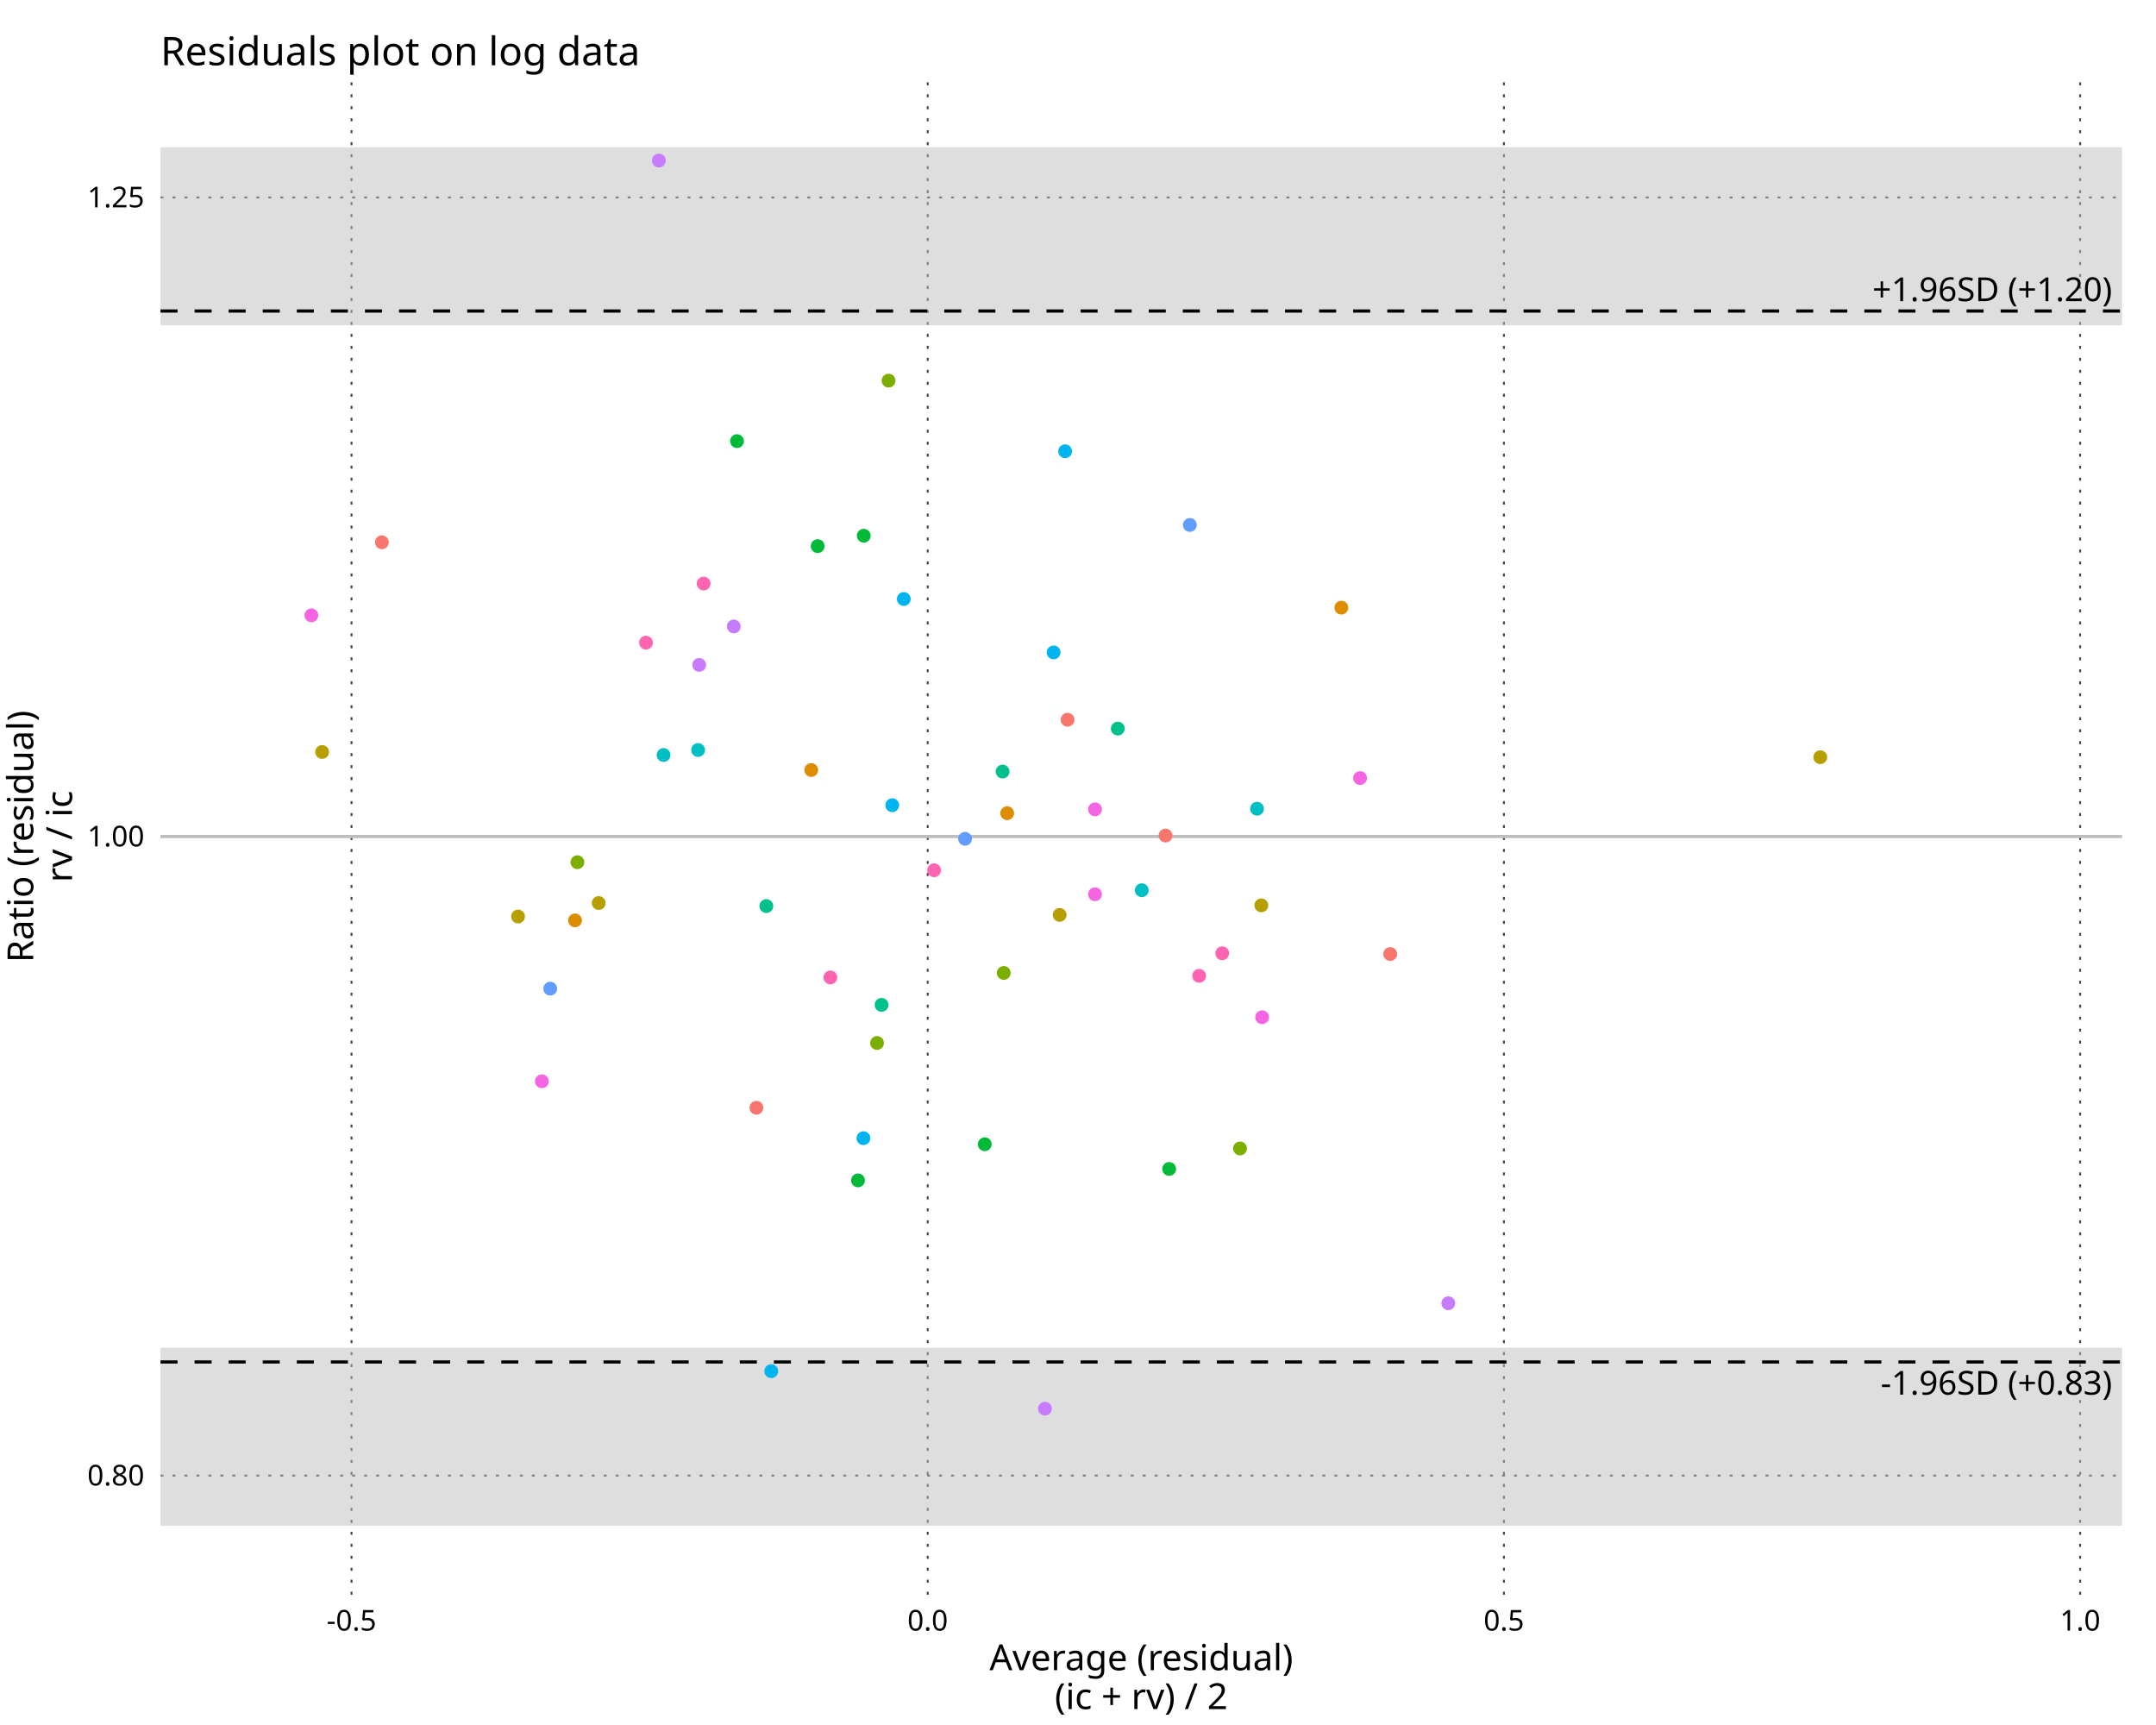
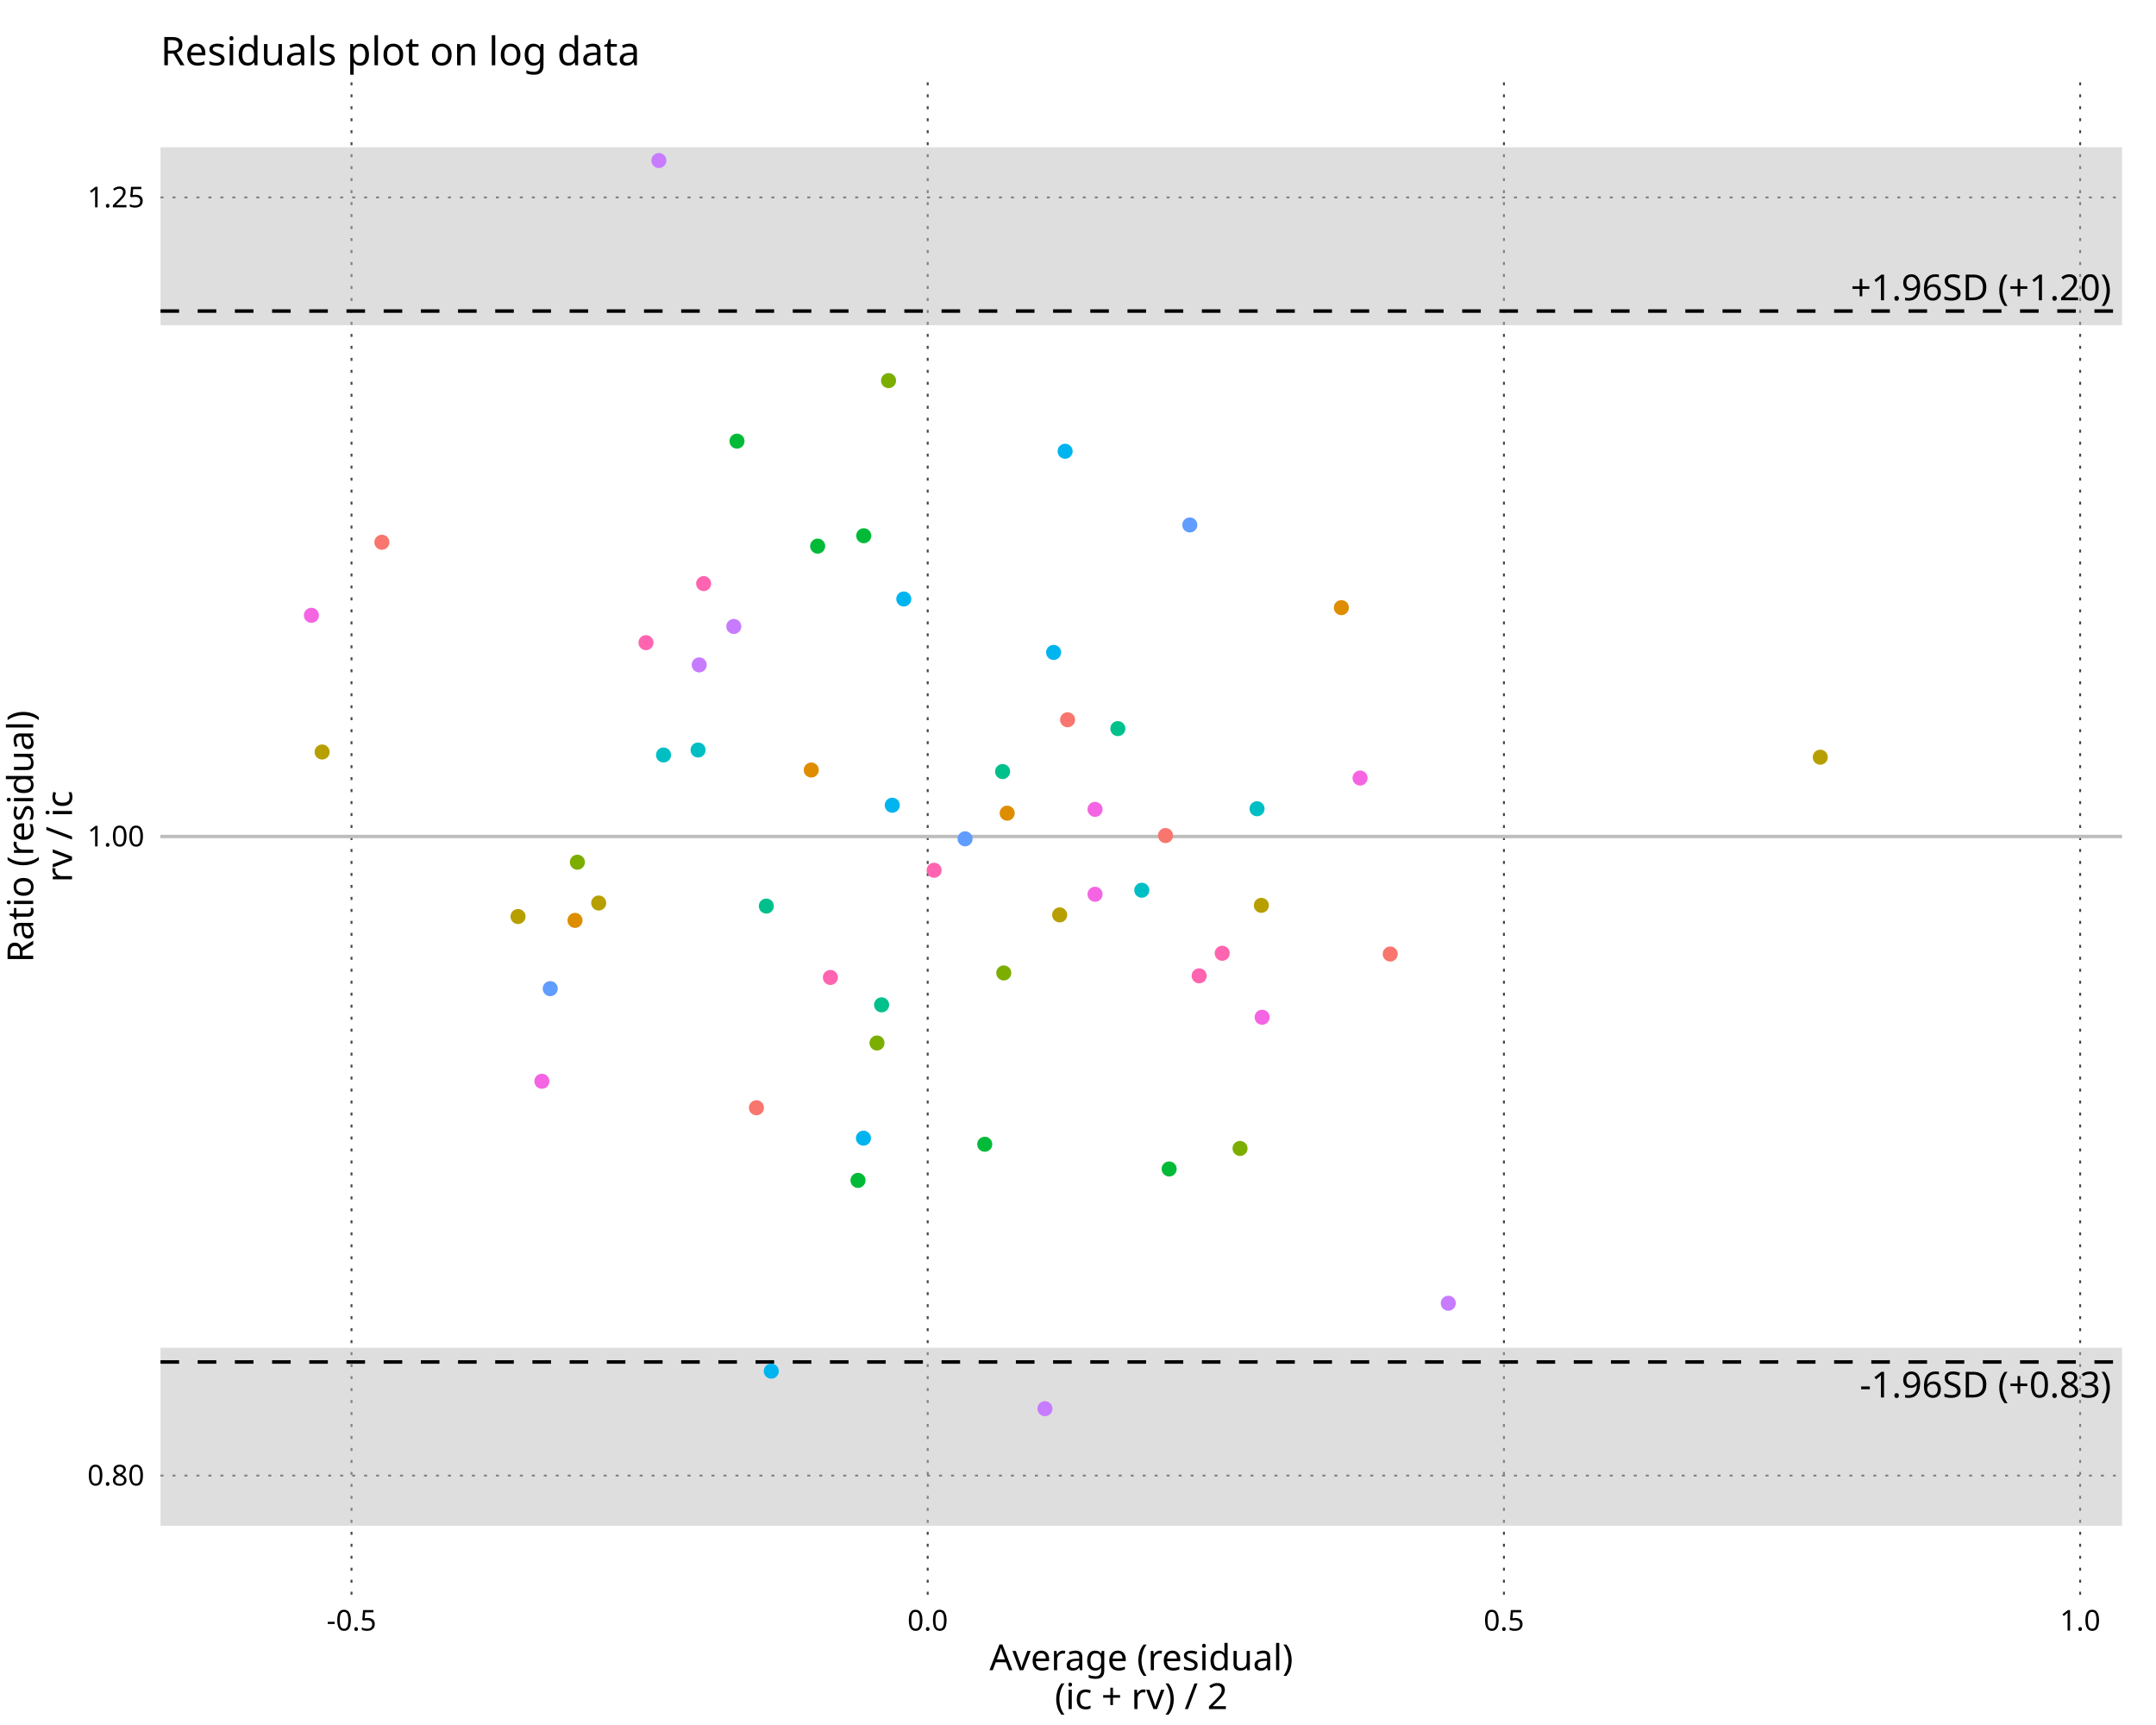
<svg xmlns="http://www.w3.org/2000/svg" class="svglite" data-engine-version="2.0" width="720.00pt" height="576.00pt" viewBox="0 0 720.00 576.00">
  <defs>
    <style type="text/css">
    .svglite line, .svglite polyline, .svglite polygon, .svglite path, .svglite rect, .svglite circle {
      fill: none;
      stroke: #000000;
      stroke-linecap: round;
      stroke-linejoin: round;
      stroke-miterlimit: 10.00;
    }
  </style>
  </defs>
  <rect width="100%" height="100%" style="stroke: none; fill: #FFFFFF;" />
  <defs>
    <clipPath id="cpMC4wMHw3MjAuMDB8MC4wMHw1NzYuMDA=">
      <rect x="0.00" y="0.00" width="720.00" height="576.00" />
    </clipPath>
  </defs>
  <g clip-path="url(#cpMC4wMHw3MjAuMDB8MC4wMHw1NzYuMDA=)">
+     <rect x="0.00" y="0.00" width="720.00" height="576.00" style="stroke-width: 1.16; stroke: none; fill: #FFFFFF;" />
    <polyline points="53.60,492.72 708.66,492.72 " style="stroke-width: 0.64; stroke: #454545; stroke-dasharray: 1.00,3.00; stroke-linecap: butt;" />
    <polyline points="53.60,279.32 708.66,279.32 " style="stroke-width: 0.64; stroke: #454545; stroke-dasharray: 1.00,3.00; stroke-linecap: butt;" />
    <polyline points="53.60,65.92 708.66,65.92 " style="stroke-width: 0.64; stroke: #454545; stroke-dasharray: 1.00,3.00; stroke-linecap: butt;" />
    <polyline points="117.39,532.49 117.39,26.15 " style="stroke-width: 0.64; stroke: #454545; stroke-dasharray: 1.00,3.00; stroke-linecap: butt;" />
    <polyline points="309.81,532.49 309.81,26.15 " style="stroke-width: 0.64; stroke: #454545; stroke-dasharray: 1.00,3.00; stroke-linecap: butt;" />
    <polyline points="502.24,532.49 502.24,26.15 " style="stroke-width: 0.64; stroke: #454545; stroke-dasharray: 1.00,3.00; stroke-linecap: butt;" />
    <polyline points="694.67,532.49 694.67,26.15 " style="stroke-width: 0.64; stroke: #454545; stroke-dasharray: 1.00,3.00; stroke-linecap: butt;" />
-     <polyline points="53.60,279.32 60.49,279.32 67.39,279.32 74.28,279.32 81.18,279.32 88.08,279.32 94.97,279.32 101.87,279.32 108.76,279.32 115.66,279.32 122.55,279.32 129.45,279.32 136.34,279.32 143.24,279.32 150.13,279.32 157.03,279.32 163.92,279.32 170.82,279.32 177.72,279.32 184.61,279.32 191.51,279.32 198.40,279.32 205.30,279.32 212.19,279.32 219.09,279.32 225.98,279.32 232.88,279.32 239.77,279.32 246.67,279.32 253.56,279.32 260.46,279.32 267.36,279.32 274.25,279.32 281.15,279.32 288.04,279.32 294.94,279.32 301.83,279.32 308.73,279.32 315.62,279.32 322.52,279.32 329.41,279.32 336.31,279.32 343.21,279.32 350.10,279.32 357.00,279.32 363.89,279.32 370.79,279.32 377.68,279.32 384.58,279.32 391.47,279.32 398.37,279.32 405.26,279.32 412.16,279.32 419.05,279.32 425.95,279.32 432.85,279.32 439.74,279.32 446.64,279.32 453.53,279.32 460.43,279.32 467.32,279.32 474.22,279.32 481.11,279.32 488.01,279.32 494.90,279.32 501.80,279.32 508.69,279.32 515.59,279.32 522.49,279.32 529.38,279.32 536.28,279.32 543.17,279.32 550.07,279.32 556.96,279.32 563.86,279.32 570.75,279.32 577.65,279.32 584.54,279.32 591.44,279.32 598.33,279.32 605.23,279.32 612.13,279.32 619.02,279.32 625.92,279.32 632.81,279.32 639.71,279.32 646.60,279.32 653.50,279.32 660.39,279.32 667.29,279.32 674.18,279.32 681.08,279.32 687.98,279.32 694.87,279.32 701.77,279.32 708.66,279.32 " style="stroke-width: 1.07; stroke: #BEBEBE; stroke-linecap: butt;" />
-     <polygon points="53.60,509.47 60.49,509.47 67.39,509.47 74.28,509.47 81.18,509.47 88.08,509.47 94.97,509.47 101.87,509.47 108.76,509.47 115.66,509.47 122.55,509.47 129.45,509.47 136.34,509.47 143.24,509.47 150.13,509.47 157.03,509.47 163.92,509.47 170.82,509.47 177.72,509.47 184.61,509.47 191.51,509.47 198.40,509.47 205.30,509.47 212.19,509.47 219.09,509.47 225.98,509.47 232.88,509.47 239.77,509.47 246.67,509.47 253.56,509.47 260.46,509.47 267.36,509.47 274.25,509.47 281.15,509.47 288.04,509.47 294.94,509.47 301.83,509.47 308.73,509.47 315.62,509.47 322.52,509.47 329.41,509.47 336.31,509.47 343.21,509.47 350.10,509.47 357.00,509.47 363.89,509.47 370.79,509.47 377.68,509.47 384.58,509.47 391.47,509.47 398.37,509.47 405.26,509.47 412.16,509.47 419.05,509.47 425.95,509.47 432.85,509.47 439.74,509.47 446.64,509.47 453.53,509.47 460.43,509.47 467.32,509.47 474.22,509.47 481.11,509.47 488.01,509.47 494.90,509.47 501.80,509.47 508.69,509.47 515.59,509.47 522.49,509.47 529.38,509.47 536.28,509.47 543.17,509.47 550.07,509.47 556.96,509.47 563.86,509.47 570.75,509.47 577.65,509.47 584.54,509.47 591.44,509.47 598.33,509.47 605.23,509.47 612.13,509.47 619.02,509.47 625.92,509.47 632.81,509.47 639.71,509.47 646.60,509.47 653.50,509.47 660.39,509.47 667.29,509.47 674.18,509.47 681.08,509.47 687.98,509.47 694.87,509.47 701.77,509.47 708.66,509.47 708.66,489.25 708.66,469.44 708.66,450.03 701.77,450.03 694.87,450.03 687.98,450.03 681.08,450.03 674.18,450.03 667.29,450.03 660.39,450.03 653.50,450.03 646.60,450.03 639.71,450.03 632.81,450.03 625.92,450.03 619.02,450.03 612.13,450.03 605.23,450.03 598.33,450.03 591.44,450.03 584.54,450.03 577.65,450.03 570.75,450.03 563.86,450.03 556.96,450.03 550.07,450.03 543.17,450.03 536.28,450.03 529.38,450.03 522.49,450.03 515.59,450.03 508.69,450.03 501.80,450.03 494.90,450.03 488.01,450.03 481.11,450.03 474.22,450.03 467.32,450.03 460.43,450.03 453.53,450.03 446.64,450.03 439.74,450.03 432.85,450.03 425.95,450.03 419.05,450.03 412.16,450.03 405.26,450.03 398.37,450.03 391.47,450.03 384.58,450.03 377.68,450.03 370.79,450.03 363.89,450.03 357.00,450.03 350.10,450.03 343.21,450.03 336.31,450.03 329.41,450.03 322.52,450.03 315.62,450.03 308.73,450.03 301.83,450.03 294.94,450.03 288.04,450.03 281.15,450.03 274.25,450.03 267.36,450.03 260.46,450.03 253.56,450.03 246.67,450.03 239.77,450.03 232.88,450.03 225.98,450.03 219.09,450.03 212.19,450.03 205.30,450.03 198.40,450.03 191.51,450.03 184.61,450.03 177.72,450.03 170.82,450.03 163.92,450.03 157.03,450.03 150.13,450.03 143.24,450.03 136.34,450.03 129.45,450.03 122.55,450.03 115.66,450.03 108.76,450.03 101.87,450.03 94.97,450.03 88.08,450.03 81.18,450.03 74.28,450.03 67.39,450.03 60.49,450.03 53.60,450.03 53.60,469.44 53.60,489.25 " style="stroke-width: 1.07; stroke: none; stroke-linecap: butt; stroke-linejoin: miter; fill: #BEBEBE; fill-opacity: 0.50;" />
-     <polygon points="53.60,49.17 60.49,49.17 67.39,49.17 74.28,49.17 81.18,49.17 88.08,49.17 94.97,49.17 101.87,49.17 108.76,49.17 115.66,49.17 122.55,49.17 129.45,49.17 136.34,49.17 143.24,49.17 150.13,49.17 157.03,49.17 163.92,49.17 170.82,49.17 177.72,49.17 184.61,49.17 191.51,49.17 198.40,49.17 205.30,49.17 212.19,49.17 219.09,49.17 225.98,49.17 232.88,49.17 239.77,49.17 246.67,49.17 253.56,49.17 260.46,49.17 267.36,49.17 274.25,49.17 281.15,49.17 288.04,49.17 294.94,49.17 301.83,49.17 308.73,49.17 315.62,49.17 322.52,49.17 329.41,49.17 336.31,49.17 343.21,49.17 350.10,49.17 357.00,49.17 363.89,49.17 370.79,49.17 377.68,49.17 384.58,49.17 391.47,49.17 398.37,49.17 405.26,49.17 412.16,49.17 419.05,49.17 425.95,49.17 432.85,49.17 439.74,49.17 446.64,49.17 453.53,49.17 460.43,49.17 467.32,49.17 474.22,49.17 481.11,49.17 488.01,49.17 494.90,49.17 501.80,49.17 508.69,49.17 515.59,49.17 522.49,49.17 529.38,49.17 536.28,49.17 543.17,49.17 550.07,49.17 556.96,49.17 563.86,49.17 570.75,49.17 577.65,49.17 584.54,49.17 591.44,49.17 598.33,49.17 605.23,49.17 612.13,49.17 619.02,49.17 625.92,49.17 632.81,49.17 639.71,49.17 646.60,49.17 653.50,49.17 660.39,49.17 667.29,49.17 674.18,49.17 681.08,49.17 687.98,49.17 694.87,49.17 701.77,49.17 708.66,49.17 708.66,68.57 708.66,88.38 708.66,108.61 701.77,108.61 694.87,108.61 687.98,108.61 681.08,108.61 674.18,108.61 667.29,108.61 660.39,108.61 653.50,108.61 646.60,108.61 639.71,108.61 632.81,108.61 625.92,108.61 619.02,108.61 612.13,108.61 605.23,108.61 598.33,108.61 591.44,108.61 584.54,108.61 577.65,108.61 570.75,108.61 563.86,108.61 556.96,108.61 550.07,108.61 543.17,108.61 536.28,108.61 529.38,108.61 522.49,108.61 515.59,108.61 508.69,108.61 501.80,108.61 494.90,108.61 488.01,108.61 481.11,108.61 474.22,108.61 467.32,108.61 460.43,108.61 453.53,108.61 446.64,108.61 439.74,108.61 432.85,108.61 425.95,108.61 419.05,108.61 412.16,108.61 405.26,108.61 398.37,108.61 391.47,108.61 384.58,108.61 377.68,108.61 370.79,108.61 363.89,108.61 357.00,108.61 350.10,108.61 343.21,108.61 336.31,108.61 329.41,108.61 322.52,108.61 315.62,108.61 308.73,108.61 301.83,108.61 294.94,108.61 288.04,108.61 281.15,108.61 274.25,108.61 267.36,108.61 260.46,108.61 253.56,108.61 246.67,108.61 239.77,108.61 232.88,108.61 225.98,108.61 219.09,108.61 212.19,108.61 205.30,108.61 198.40,108.61 191.51,108.61 184.61,108.61 177.72,108.61 170.82,108.61 163.92,108.61 157.03,108.61 150.13,108.61 143.24,108.61 136.34,108.61 129.45,108.61 122.55,108.61 115.66,108.61 108.76,108.61 101.87,108.61 94.97,108.61 88.08,108.61 81.18,108.61 74.28,108.61 67.39,108.61 60.49,108.61 53.60,108.61 53.60,88.38 53.60,68.57 " style="stroke-width: 1.07; stroke: none; stroke-linecap: butt; stroke-linejoin: miter; fill: #BEBEBE; fill-opacity: 0.50;" />
-     <polyline points="53.60,454.78 60.49,454.78 67.39,454.78 74.28,454.78 81.18,454.78 88.08,454.78 94.97,454.78 101.87,454.78 108.76,454.78 115.66,454.78 122.55,454.78 129.45,454.78 136.34,454.78 143.24,454.78 150.13,454.78 157.03,454.78 163.92,454.78 170.82,454.78 177.72,454.78 184.61,454.78 191.51,454.78 198.40,454.78 205.30,454.78 212.19,454.78 219.09,454.78 225.98,454.78 232.88,454.78 239.77,454.78 246.67,454.78 253.56,454.78 260.46,454.78 267.36,454.78 274.25,454.78 281.15,454.78 288.04,454.78 294.94,454.78 301.83,454.78 308.73,454.78 315.62,454.78 322.52,454.78 329.41,454.78 336.31,454.78 343.21,454.78 350.10,454.78 357.00,454.78 363.89,454.78 370.79,454.78 377.68,454.78 384.58,454.78 391.47,454.78 398.37,454.78 405.26,454.78 412.16,454.78 419.05,454.78 425.95,454.78 432.85,454.78 439.74,454.78 446.64,454.78 453.53,454.78 460.43,454.78 467.32,454.78 474.22,454.78 481.11,454.78 488.01,454.78 494.90,454.78 501.80,454.78 508.69,454.78 515.59,454.78 522.49,454.78 529.38,454.78 536.28,454.78 543.17,454.78 550.07,454.78 556.96,454.78 563.86,454.78 570.75,454.78 577.65,454.78 584.54,454.78 591.44,454.78 598.33,454.78 605.23,454.78 612.13,454.78 619.02,454.78 625.92,454.78 632.81,454.78 639.71,454.78 646.60,454.78 653.50,454.78 660.39,454.78 667.29,454.78 674.18,454.78 681.08,454.78 687.98,454.78 694.87,454.78 701.77,454.78 708.66,454.78 " style="stroke-width: 1.07; stroke-dasharray: 5.69,5.69; stroke-linecap: butt;" />
-     <polyline points="53.60,103.86 60.49,103.86 67.39,103.86 74.28,103.86 81.18,103.86 88.08,103.86 94.97,103.86 101.87,103.86 108.76,103.86 115.66,103.86 122.55,103.86 129.45,103.86 136.34,103.86 143.24,103.86 150.13,103.86 157.03,103.86 163.92,103.86 170.82,103.86 177.72,103.86 184.61,103.86 191.51,103.86 198.40,103.86 205.30,103.86 212.19,103.86 219.09,103.86 225.98,103.86 232.88,103.86 239.77,103.86 246.67,103.86 253.56,103.86 260.46,103.86 267.36,103.86 274.25,103.86 281.15,103.86 288.04,103.86 294.94,103.86 301.83,103.86 308.73,103.86 315.62,103.86 322.52,103.86 329.41,103.86 336.31,103.86 343.21,103.86 350.10,103.86 357.00,103.86 363.89,103.86 370.79,103.86 377.68,103.86 384.58,103.86 391.47,103.86 398.37,103.86 405.26,103.86 412.16,103.86 419.05,103.86 425.95,103.86 432.85,103.86 439.74,103.86 446.64,103.86 453.53,103.86 460.43,103.86 467.32,103.86 474.22,103.86 481.11,103.86 488.01,103.86 494.90,103.86 501.80,103.86 508.69,103.86 515.59,103.86 522.49,103.86 529.38,103.86 536.28,103.86 543.17,103.86 550.07,103.86 556.96,103.86 563.86,103.86 570.75,103.86 577.65,103.86 584.54,103.86 591.44,103.86 598.33,103.86 605.23,103.86 612.13,103.86 619.02,103.86 625.92,103.86 632.81,103.86 639.71,103.86 646.60,103.86 653.50,103.86 660.39,103.86 667.29,103.86 674.18,103.86 681.08,103.86 687.98,103.86 694.87,103.86 701.77,103.86 708.66,103.86 " style="stroke-width: 1.07; stroke-dasharray: 5.69,5.69; stroke-linecap: butt;" />
-     <circle cx="389.23" cy="279.00" r="1.95" style="stroke-width: 0.71; stroke: #F8766D; fill: #F8766D;" />
-     <circle cx="127.53" cy="181.07" r="1.95" style="stroke-width: 0.71; stroke: #F8766D; fill: #F8766D;" />
-     <circle cx="464.27" cy="318.56" r="1.95" style="stroke-width: 0.71; stroke: #F8766D; fill: #F8766D;" />
-     <circle cx="252.61" cy="369.90" r="1.95" style="stroke-width: 0.71; stroke: #F8766D; fill: #F8766D;" />
-     <circle cx="356.52" cy="240.34" r="1.95" style="stroke-width: 0.71; stroke: #F8766D; fill: #F8766D;" />
-     <circle cx="192.03" cy="307.33" r="1.95" style="stroke-width: 0.71; stroke: #DE8C00; fill: #DE8C00;" />
-     <circle cx="447.95" cy="202.90" r="1.95" style="stroke-width: 0.71; stroke: #DE8C00; fill: #DE8C00;" />
-     <circle cx="336.35" cy="271.53" r="1.95" style="stroke-width: 0.71; stroke: #DE8C00; fill: #DE8C00;" />
-     <circle cx="270.92" cy="257.12" r="1.95" style="stroke-width: 0.71; stroke: #DE8C00; fill: #DE8C00;" />
-     <circle cx="107.57" cy="251.10" r="1.95" style="stroke-width: 0.71; stroke: #B79F00; fill: #B79F00;" />
-     <circle cx="353.88" cy="305.50" r="1.95" style="stroke-width: 0.71; stroke: #B79F00; fill: #B79F00;" />
-     <circle cx="199.94" cy="301.53" r="1.95" style="stroke-width: 0.71; stroke: #B79F00; fill: #B79F00;" />
-     <circle cx="173.00" cy="306.04" r="1.95" style="stroke-width: 0.71; stroke: #B79F00; fill: #B79F00;" />
-     <circle cx="607.88" cy="252.84" r="1.95" style="stroke-width: 0.71; stroke: #B79F00; fill: #B79F00;" />
-     <circle cx="421.23" cy="302.31" r="1.95" style="stroke-width: 0.71; stroke: #B79F00; fill: #B79F00;" />
-     <circle cx="296.73" cy="127.10" r="1.95" style="stroke-width: 0.71; stroke: #7CAE00; fill: #7CAE00;" />
-     <circle cx="192.82" cy="287.90" r="1.95" style="stroke-width: 0.71; stroke: #7CAE00; fill: #7CAE00;" />
-     <circle cx="292.88" cy="348.27" r="1.95" style="stroke-width: 0.71; stroke: #7CAE00; fill: #7CAE00;" />
-     <circle cx="335.21" cy="324.88" r="1.95" style="stroke-width: 0.71; stroke: #7CAE00; fill: #7CAE00;" />
-     <circle cx="414.11" cy="383.48" r="1.95" style="stroke-width: 0.71; stroke: #7CAE00; fill: #7CAE00;" />
-     <circle cx="390.44" cy="390.33" r="1.95" style="stroke-width: 0.71; stroke: #00BA38; fill: #00BA38;" />
-     <circle cx="328.86" cy="382.08" r="1.95" style="stroke-width: 0.71; stroke: #00BA38; fill: #00BA38;" />
-     <circle cx="286.53" cy="394.15" r="1.95" style="stroke-width: 0.71; stroke: #00BA38; fill: #00BA38;" />
-     <circle cx="288.45" cy="178.89" r="1.95" style="stroke-width: 0.71; stroke: #00BA38; fill: #00BA38;" />
-     <circle cx="246.12" cy="147.30" r="1.95" style="stroke-width: 0.71; stroke: #00BA38; fill: #00BA38;" />
-     <circle cx="273.06" cy="182.36" r="1.95" style="stroke-width: 0.71; stroke: #00BA38; fill: #00BA38;" />
-     <circle cx="294.41" cy="335.53" r="1.95" style="stroke-width: 0.71; stroke: #00C08B; fill: #00C08B;" />
-     <circle cx="373.30" cy="243.29" r="1.95" style="stroke-width: 0.71; stroke: #00C08B; fill: #00C08B;" />
-     <circle cx="255.92" cy="302.55" r="1.95" style="stroke-width: 0.71; stroke: #00C08B; fill: #00C08B;" />
-     <circle cx="334.82" cy="257.63" r="1.95" style="stroke-width: 0.71; stroke: #00C08B; fill: #00C08B;" />
-     <circle cx="419.79" cy="270.05" r="1.95" style="stroke-width: 0.71; stroke: #00BFC4; fill: #00BFC4;" />
-     <circle cx="233.13" cy="250.44" r="1.95" style="stroke-width: 0.71; stroke: #00BFC4; fill: #00BFC4;" />
-     <circle cx="221.59" cy="252.10" r="1.95" style="stroke-width: 0.71; stroke: #00BFC4; fill: #00BFC4;" />
-     <circle cx="381.30" cy="297.26" r="1.95" style="stroke-width: 0.71; stroke: #00BFC4; fill: #00BFC4;" />
-     <circle cx="257.56" cy="457.85" r="1.95" style="stroke-width: 0.71; stroke: #00B4F0; fill: #00B4F0;" />
-     <circle cx="288.35" cy="380.05" r="1.95" style="stroke-width: 0.71; stroke: #00B4F0; fill: #00B4F0;" />
-     <circle cx="297.97" cy="268.87" r="1.95" style="stroke-width: 0.71; stroke: #00B4F0; fill: #00B4F0;" />
-     <circle cx="301.82" cy="200.01" r="1.95" style="stroke-width: 0.71; stroke: #00B4F0; fill: #00B4F0;" />
-     <circle cx="351.85" cy="217.85" r="1.95" style="stroke-width: 0.71; stroke: #00B4F0; fill: #00B4F0;" />
-     <circle cx="355.70" cy="150.68" r="1.95" style="stroke-width: 0.71; stroke: #00B4F0; fill: #00B4F0;" />
-     <circle cx="322.29" cy="280.09" r="1.95" style="stroke-width: 0.71; stroke: #619CFF; fill: #619CFF;" />
-     <circle cx="397.34" cy="175.29" r="1.95" style="stroke-width: 0.71; stroke: #619CFF; fill: #619CFF;" />
-     <circle cx="183.75" cy="330.12" r="1.95" style="stroke-width: 0.71; stroke: #619CFF; fill: #619CFF;" />
-     <circle cx="348.96" cy="470.37" r="1.95" style="stroke-width: 0.71; stroke: #C77CFF; fill: #C77CFF;" />
-     <circle cx="483.66" cy="435.17" r="1.95" style="stroke-width: 0.71; stroke: #C77CFF; fill: #C77CFF;" />
-     <circle cx="220.03" cy="53.60" r="1.95" style="stroke-width: 0.71; stroke: #C77CFF; fill: #C77CFF;" />
-     <circle cx="233.50" cy="222.02" r="1.95" style="stroke-width: 0.71; stroke: #C77CFF; fill: #C77CFF;" />
-     <circle cx="245.05" cy="209.18" r="1.95" style="stroke-width: 0.71; stroke: #C77CFF; fill: #C77CFF;" />
-     <circle cx="454.20" cy="259.80" r="1.95" style="stroke-width: 0.71; stroke: #F564E3; fill: #F564E3;" />
-     <circle cx="103.99" cy="205.46" r="1.95" style="stroke-width: 0.71; stroke: #F564E3; fill: #F564E3;" />
-     <circle cx="365.69" cy="270.25" r="1.95" style="stroke-width: 0.71; stroke: #F564E3; fill: #F564E3;" />
-     <circle cx="365.69" cy="298.60" r="1.95" style="stroke-width: 0.71; stroke: #F564E3; fill: #F564E3;" />
-     <circle cx="421.49" cy="339.67" r="1.95" style="stroke-width: 0.71; stroke: #F564E3; fill: #F564E3;" />
-     <circle cx="180.96" cy="361.05" r="1.95" style="stroke-width: 0.71; stroke: #F564E3; fill: #F564E3;" />
-     <circle cx="400.46" cy="325.84" r="1.95" style="stroke-width: 0.71; stroke: #FF64B0; fill: #FF64B0;" />
-     <circle cx="277.31" cy="326.38" r="1.95" style="stroke-width: 0.71; stroke: #FF64B0; fill: #FF64B0;" />
-     <circle cx="234.98" cy="194.87" r="1.95" style="stroke-width: 0.71; stroke: #FF64B0; fill: #FF64B0;" />
-     <circle cx="215.73" cy="214.59" r="1.95" style="stroke-width: 0.71; stroke: #FF64B0; fill: #FF64B0;" />
-     <circle cx="311.95" cy="290.59" r="1.95" style="stroke-width: 0.71; stroke: #FF64B0; fill: #FF64B0;" />
-     <circle cx="408.16" cy="318.31" r="1.95" style="stroke-width: 0.71; stroke: #FF64B0; fill: #FF64B0;" />
-     <polygon points="625.16,469.00 706.67,469.00 706.59,469.00 706.91,468.99 707.23,468.92 707.53,468.81 707.80,468.65 708.05,468.45 708.26,468.21 708.43,467.94 708.56,467.64 708.64,467.33 708.66,467.01 708.66,467.01 708.66,456.77 708.66,456.77 708.64,456.45 708.56,456.14 708.43,455.84 708.26,455.57 708.05,455.33 707.80,455.13 707.53,454.97 707.23,454.86 706.91,454.79 706.67,454.78 625.16,454.78 625.40,454.79 625.08,454.78 624.76,454.82 624.46,454.91 624.17,455.05 623.91,455.23 623.67,455.45 623.48,455.70 623.33,455.99 623.23,456.29 623.18,456.61 623.17,456.77 623.17,467.01 623.18,466.85 623.18,467.17 623.23,467.49 623.33,467.79 623.48,468.08 623.67,468.33 623.91,468.55 624.17,468.73 624.46,468.87 624.76,468.96 625.08,469.00 " style="stroke-width: nan; stroke: none; fill: none;" />
-     <text x="705.35" y="465.69" text-anchor="end" style="font-size: 11.04px; font-family: sans;" textLength="78.86px" lengthAdjust="spacingAndGlyphs">-1.96SD (+0.83)</text>
-     <polygon points="622.39,103.86 706.67,103.86 706.59,103.86 706.91,103.85 707.23,103.78 707.53,103.67 707.80,103.51 708.05,103.31 708.26,103.07 708.43,102.80 708.56,102.50 708.64,102.19 708.66,101.87 708.66,101.87 708.66,91.63 708.66,91.63 708.64,91.31 708.56,91.00 708.43,90.70 708.26,90.43 708.05,90.19 707.80,89.99 707.53,89.83 707.23,89.72 706.91,89.65 706.67,89.64 622.39,89.64 622.63,89.65 622.31,89.64 621.99,89.68 621.68,89.77 621.39,89.91 621.13,90.09 620.90,90.31 620.71,90.56 620.56,90.85 620.46,91.15 620.41,91.47 620.40,91.63 620.40,101.87 620.41,101.71 620.41,102.03 620.46,102.35 620.56,102.65 620.71,102.94 620.90,103.19 621.13,103.41 621.39,103.59 621.68,103.73 621.99,103.82 622.31,103.86 " style="stroke-width: nan; stroke: none; fill: none;" />
-     <text x="705.35" y="100.55" text-anchor="end" style="font-size: 11.04px; font-family: sans;" textLength="81.64px" lengthAdjust="spacingAndGlyphs">+1.96SD (+1.20)</text>
+     <polyline points="53.60,279.32 60.49,279.32 67.39,279.32 74.28,279.32 81.18,279.32 88.08,279.32 94.97,279.32 101.87,279.32 108.76,279.32 115.66,279.32 122.55,279.32 129.45,279.32 136.34,279.32 143.24,279.32 150.13,279.32 157.03,279.32 163.92,279.32 170.82,279.32 177.72,279.32 184.61,279.32 191.51,279.32 198.40,279.32 205.30,279.32 212.19,279.32 219.09,279.32 225.98,279.32 232.88,279.32 239.77,279.32 246.67,279.32 253.56,279.32 260.46,279.32 267.36,279.32 274.25,279.32 281.15,279.32 288.04,279.32 294.94,279.32 301.83,279.32 308.73,279.32 315.62,279.32 322.52,279.32 329.41,279.32 336.31,279.32 343.21,279.32 350.10,279.32 357.00,279.32 363.89,279.32 370.79,279.32 377.68,279.32 384.58,279.32 391.47,279.32 398.37,279.32 405.26,279.32 412.16,279.32 419.05,279.32 425.95,279.32 432.85,279.32 439.74,279.32 446.64,279.32 453.53,279.32 460.43,279.32 467.32,279.32 474.22,279.32 481.11,279.32 488.01,279.32 494.90,279.32 501.80,279.32 508.69,279.32 515.59,279.32 522.49,279.32 529.38,279.32 536.28,279.32 543.17,279.32 550.07,279.32 556.96,279.32 563.86,279.32 570.75,279.32 577.65,279.32 584.54,279.32 591.44,279.32 598.33,279.32 605.23,279.32 612.13,279.32 619.02,279.32 625.92,279.32 632.81,279.32 639.71,279.32 646.60,279.32 653.50,279.32 660.39,279.32 667.29,279.32 674.18,279.32 681.08,279.32 687.98,279.32 694.87,279.32 701.77,279.32 708.66,279.32 " style="stroke-width: 1.16; stroke: #BEBEBE; stroke-linecap: butt;" />
+     <polygon points="53.60,509.47 60.49,509.47 67.39,509.47 74.28,509.47 81.18,509.47 88.08,509.47 94.97,509.47 101.87,509.47 108.76,509.47 115.66,509.47 122.55,509.47 129.45,509.47 136.34,509.47 143.24,509.47 150.13,509.47 157.03,509.47 163.92,509.47 170.82,509.47 177.72,509.47 184.61,509.47 191.51,509.47 198.40,509.47 205.30,509.47 212.19,509.47 219.09,509.47 225.98,509.47 232.88,509.47 239.77,509.47 246.67,509.47 253.56,509.47 260.46,509.47 267.36,509.47 274.25,509.47 281.15,509.47 288.04,509.47 294.94,509.47 301.83,509.47 308.73,509.47 315.62,509.47 322.52,509.47 329.41,509.47 336.31,509.47 343.21,509.47 350.10,509.47 357.00,509.47 363.89,509.47 370.79,509.47 377.68,509.47 384.58,509.47 391.47,509.47 398.37,509.47 405.26,509.47 412.16,509.47 419.05,509.47 425.95,509.47 432.85,509.47 439.74,509.47 446.64,509.47 453.53,509.47 460.43,509.47 467.32,509.47 474.22,509.47 481.11,509.47 488.01,509.47 494.90,509.47 501.80,509.47 508.69,509.47 515.59,509.47 522.49,509.47 529.38,509.47 536.28,509.47 543.17,509.47 550.07,509.47 556.96,509.47 563.86,509.47 570.75,509.47 577.65,509.47 584.54,509.47 591.44,509.47 598.33,509.47 605.23,509.47 612.13,509.47 619.02,509.47 625.92,509.47 632.81,509.47 639.71,509.47 646.60,509.47 653.50,509.47 660.39,509.47 667.29,509.47 674.18,509.47 681.08,509.47 687.98,509.47 694.87,509.47 701.77,509.47 708.66,509.47 708.66,489.25 708.66,469.44 708.66,450.03 701.77,450.03 694.87,450.03 687.98,450.03 681.08,450.03 674.18,450.03 667.29,450.03 660.39,450.03 653.50,450.03 646.60,450.03 639.71,450.03 632.81,450.03 625.92,450.03 619.02,450.03 612.13,450.03 605.23,450.03 598.33,450.03 591.44,450.03 584.54,450.03 577.65,450.03 570.75,450.03 563.86,450.03 556.96,450.03 550.07,450.03 543.17,450.03 536.28,450.03 529.38,450.03 522.49,450.03 515.59,450.03 508.69,450.03 501.80,450.03 494.90,450.03 488.01,450.03 481.11,450.03 474.22,450.03 467.32,450.03 460.43,450.03 453.53,450.03 446.64,450.03 439.74,450.03 432.85,450.03 425.95,450.03 419.05,450.03 412.16,450.03 405.26,450.03 398.37,450.03 391.47,450.03 384.58,450.03 377.68,450.03 370.79,450.03 363.89,450.03 357.00,450.03 350.10,450.03 343.21,450.03 336.31,450.03 329.41,450.03 322.52,450.03 315.62,450.03 308.73,450.03 301.83,450.03 294.94,450.03 288.04,450.03 281.15,450.03 274.25,450.03 267.36,450.03 260.46,450.03 253.56,450.03 246.67,450.03 239.77,450.03 232.88,450.03 225.98,450.03 219.09,450.03 212.19,450.03 205.30,450.03 198.40,450.03 191.51,450.03 184.61,450.03 177.72,450.03 170.82,450.03 163.92,450.03 157.03,450.03 150.13,450.03 143.24,450.03 136.34,450.03 129.45,450.03 122.55,450.03 115.66,450.03 108.76,450.03 101.87,450.03 94.97,450.03 88.08,450.03 81.18,450.03 74.28,450.03 67.39,450.03 60.49,450.03 53.60,450.03 53.60,469.44 53.60,489.25 " style="stroke-width: 1.16; stroke: none; stroke-linecap: butt; stroke-linejoin: miter; fill: #BEBEBE; fill-opacity: 0.50;" />
+     <polygon points="53.60,49.17 60.49,49.17 67.39,49.17 74.28,49.17 81.18,49.17 88.08,49.17 94.97,49.17 101.87,49.17 108.76,49.17 115.66,49.17 122.55,49.17 129.45,49.17 136.34,49.17 143.24,49.17 150.13,49.17 157.03,49.17 163.92,49.17 170.82,49.17 177.72,49.17 184.61,49.17 191.51,49.17 198.40,49.17 205.30,49.17 212.19,49.17 219.09,49.17 225.98,49.17 232.88,49.17 239.77,49.17 246.67,49.17 253.56,49.17 260.46,49.17 267.36,49.17 274.25,49.17 281.15,49.17 288.04,49.17 294.94,49.17 301.83,49.17 308.73,49.17 315.62,49.17 322.52,49.17 329.41,49.17 336.31,49.17 343.21,49.17 350.10,49.17 357.00,49.17 363.89,49.17 370.79,49.17 377.68,49.17 384.58,49.17 391.47,49.17 398.37,49.17 405.26,49.17 412.16,49.17 419.05,49.17 425.95,49.17 432.85,49.17 439.74,49.17 446.64,49.17 453.53,49.17 460.43,49.17 467.32,49.17 474.22,49.17 481.11,49.17 488.01,49.17 494.90,49.17 501.80,49.17 508.69,49.17 515.59,49.17 522.49,49.17 529.38,49.17 536.28,49.17 543.17,49.17 550.07,49.17 556.96,49.17 563.86,49.17 570.75,49.17 577.65,49.17 584.54,49.17 591.44,49.17 598.33,49.17 605.23,49.17 612.13,49.17 619.02,49.17 625.92,49.17 632.81,49.17 639.71,49.17 646.60,49.17 653.50,49.17 660.39,49.17 667.29,49.17 674.18,49.17 681.08,49.17 687.98,49.17 694.87,49.17 701.77,49.17 708.66,49.17 708.66,68.57 708.66,88.38 708.66,108.61 701.77,108.61 694.87,108.61 687.98,108.61 681.08,108.61 674.18,108.61 667.29,108.61 660.39,108.61 653.50,108.61 646.60,108.61 639.71,108.61 632.81,108.61 625.92,108.61 619.02,108.61 612.13,108.61 605.23,108.61 598.33,108.61 591.44,108.61 584.54,108.61 577.65,108.61 570.75,108.61 563.86,108.61 556.96,108.61 550.07,108.61 543.17,108.61 536.28,108.61 529.38,108.61 522.49,108.61 515.59,108.61 508.69,108.61 501.80,108.61 494.90,108.61 488.01,108.61 481.11,108.61 474.22,108.61 467.32,108.61 460.43,108.61 453.53,108.61 446.64,108.61 439.74,108.61 432.85,108.61 425.95,108.61 419.05,108.61 412.16,108.61 405.26,108.61 398.37,108.61 391.47,108.61 384.58,108.61 377.68,108.61 370.79,108.61 363.89,108.61 357.00,108.61 350.10,108.61 343.21,108.61 336.31,108.61 329.41,108.61 322.52,108.61 315.62,108.61 308.73,108.61 301.83,108.61 294.94,108.61 288.04,108.61 281.15,108.61 274.25,108.61 267.36,108.61 260.46,108.61 253.56,108.61 246.67,108.61 239.77,108.61 232.88,108.61 225.98,108.61 219.09,108.61 212.19,108.61 205.30,108.61 198.40,108.61 191.51,108.61 184.61,108.61 177.72,108.61 170.82,108.61 163.92,108.61 157.03,108.61 150.13,108.61 143.24,108.61 136.34,108.61 129.45,108.61 122.55,108.61 115.66,108.61 108.76,108.61 101.87,108.61 94.97,108.61 88.08,108.61 81.18,108.61 74.28,108.61 67.39,108.61 60.49,108.61 53.60,108.61 53.60,88.38 53.60,68.57 " style="stroke-width: 1.16; stroke: none; stroke-linecap: butt; stroke-linejoin: miter; fill: #BEBEBE; fill-opacity: 0.50;" />
+     <polyline points="53.60,454.78 60.49,454.78 67.39,454.78 74.28,454.78 81.18,454.78 88.08,454.78 94.97,454.78 101.87,454.78 108.76,454.78 115.66,454.78 122.55,454.78 129.45,454.78 136.34,454.78 143.24,454.78 150.13,454.78 157.03,454.78 163.92,454.78 170.82,454.78 177.72,454.78 184.61,454.78 191.51,454.78 198.40,454.78 205.30,454.78 212.19,454.78 219.09,454.78 225.98,454.78 232.88,454.78 239.77,454.78 246.67,454.78 253.56,454.78 260.46,454.78 267.36,454.78 274.25,454.78 281.15,454.78 288.04,454.78 294.94,454.78 301.83,454.78 308.73,454.78 315.62,454.78 322.52,454.78 329.41,454.78 336.31,454.78 343.21,454.78 350.10,454.78 357.00,454.78 363.89,454.78 370.79,454.78 377.68,454.78 384.58,454.78 391.47,454.78 398.37,454.78 405.26,454.78 412.16,454.78 419.05,454.78 425.95,454.78 432.85,454.78 439.74,454.78 446.64,454.78 453.53,454.78 460.43,454.78 467.32,454.78 474.22,454.78 481.11,454.78 488.01,454.78 494.90,454.78 501.80,454.78 508.69,454.78 515.59,454.78 522.49,454.78 529.38,454.78 536.28,454.78 543.17,454.78 550.07,454.78 556.96,454.78 563.86,454.78 570.75,454.78 577.65,454.78 584.54,454.78 591.44,454.78 598.33,454.78 605.23,454.78 612.13,454.78 619.02,454.78 625.92,454.78 632.81,454.78 639.71,454.78 646.60,454.78 653.50,454.78 660.39,454.78 667.29,454.78 674.18,454.78 681.08,454.78 687.98,454.78 694.87,454.78 701.77,454.78 708.66,454.78 " style="stroke-width: 1.16; stroke-dasharray: 6.21,6.21; stroke-linecap: butt;" />
+     <polyline points="53.60,103.86 60.49,103.86 67.39,103.86 74.28,103.86 81.18,103.86 88.08,103.86 94.97,103.86 101.87,103.86 108.76,103.86 115.66,103.86 122.55,103.86 129.45,103.86 136.34,103.86 143.24,103.86 150.13,103.86 157.03,103.86 163.92,103.86 170.82,103.86 177.72,103.86 184.61,103.86 191.51,103.86 198.40,103.86 205.30,103.86 212.19,103.86 219.09,103.86 225.98,103.86 232.88,103.86 239.77,103.86 246.67,103.86 253.56,103.86 260.46,103.86 267.36,103.86 274.25,103.86 281.15,103.86 288.04,103.86 294.94,103.86 301.83,103.86 308.73,103.86 315.62,103.86 322.52,103.86 329.41,103.86 336.31,103.86 343.21,103.86 350.10,103.86 357.00,103.86 363.89,103.86 370.79,103.86 377.68,103.86 384.58,103.86 391.47,103.86 398.37,103.86 405.26,103.86 412.16,103.86 419.05,103.86 425.95,103.86 432.85,103.86 439.74,103.86 446.64,103.86 453.53,103.86 460.43,103.86 467.32,103.86 474.22,103.86 481.11,103.86 488.01,103.86 494.90,103.86 501.80,103.86 508.69,103.86 515.59,103.86 522.49,103.86 529.38,103.86 536.28,103.86 543.17,103.86 550.07,103.86 556.96,103.86 563.86,103.86 570.75,103.86 577.65,103.86 584.54,103.86 591.44,103.86 598.33,103.86 605.23,103.86 612.13,103.86 619.02,103.86 625.92,103.86 632.81,103.86 639.71,103.86 646.60,103.86 653.50,103.86 660.39,103.86 667.29,103.86 674.18,103.86 681.08,103.86 687.98,103.86 694.87,103.86 701.77,103.86 708.66,103.86 " style="stroke-width: 1.16; stroke-dasharray: 6.21,6.21; stroke-linecap: butt;" />
+     <circle cx="389.23" cy="279.00" r="2.13" style="stroke-width: 0.77; stroke: #F8766D; fill: #F8766D;" />
+     <circle cx="127.53" cy="181.07" r="2.13" style="stroke-width: 0.77; stroke: #F8766D; fill: #F8766D;" />
+     <circle cx="464.27" cy="318.56" r="2.13" style="stroke-width: 0.77; stroke: #F8766D; fill: #F8766D;" />
+     <circle cx="252.61" cy="369.90" r="2.13" style="stroke-width: 0.77; stroke: #F8766D; fill: #F8766D;" />
+     <circle cx="356.52" cy="240.34" r="2.13" style="stroke-width: 0.77; stroke: #F8766D; fill: #F8766D;" />
+     <circle cx="192.03" cy="307.33" r="2.13" style="stroke-width: 0.77; stroke: #DE8C00; fill: #DE8C00;" />
+     <circle cx="447.95" cy="202.90" r="2.13" style="stroke-width: 0.77; stroke: #DE8C00; fill: #DE8C00;" />
+     <circle cx="336.35" cy="271.53" r="2.13" style="stroke-width: 0.77; stroke: #DE8C00; fill: #DE8C00;" />
+     <circle cx="270.92" cy="257.12" r="2.13" style="stroke-width: 0.77; stroke: #DE8C00; fill: #DE8C00;" />
+     <circle cx="107.57" cy="251.10" r="2.13" style="stroke-width: 0.77; stroke: #B79F00; fill: #B79F00;" />
+     <circle cx="353.88" cy="305.50" r="2.13" style="stroke-width: 0.77; stroke: #B79F00; fill: #B79F00;" />
+     <circle cx="199.94" cy="301.53" r="2.13" style="stroke-width: 0.77; stroke: #B79F00; fill: #B79F00;" />
+     <circle cx="173.00" cy="306.04" r="2.13" style="stroke-width: 0.77; stroke: #B79F00; fill: #B79F00;" />
+     <circle cx="607.88" cy="252.84" r="2.13" style="stroke-width: 0.77; stroke: #B79F00; fill: #B79F00;" />
+     <circle cx="421.23" cy="302.31" r="2.13" style="stroke-width: 0.77; stroke: #B79F00; fill: #B79F00;" />
+     <circle cx="296.73" cy="127.10" r="2.13" style="stroke-width: 0.77; stroke: #7CAE00; fill: #7CAE00;" />
+     <circle cx="192.82" cy="287.90" r="2.13" style="stroke-width: 0.77; stroke: #7CAE00; fill: #7CAE00;" />
+     <circle cx="292.88" cy="348.27" r="2.13" style="stroke-width: 0.77; stroke: #7CAE00; fill: #7CAE00;" />
+     <circle cx="335.21" cy="324.88" r="2.13" style="stroke-width: 0.77; stroke: #7CAE00; fill: #7CAE00;" />
+     <circle cx="414.11" cy="383.48" r="2.13" style="stroke-width: 0.77; stroke: #7CAE00; fill: #7CAE00;" />
+     <circle cx="390.44" cy="390.33" r="2.13" style="stroke-width: 0.77; stroke: #00BA38; fill: #00BA38;" />
+     <circle cx="328.86" cy="382.08" r="2.13" style="stroke-width: 0.77; stroke: #00BA38; fill: #00BA38;" />
+     <circle cx="286.53" cy="394.15" r="2.13" style="stroke-width: 0.77; stroke: #00BA38; fill: #00BA38;" />
+     <circle cx="288.45" cy="178.89" r="2.13" style="stroke-width: 0.77; stroke: #00BA38; fill: #00BA38;" />
+     <circle cx="246.12" cy="147.30" r="2.13" style="stroke-width: 0.77; stroke: #00BA38; fill: #00BA38;" />
+     <circle cx="273.06" cy="182.36" r="2.13" style="stroke-width: 0.77; stroke: #00BA38; fill: #00BA38;" />
+     <circle cx="294.41" cy="335.53" r="2.13" style="stroke-width: 0.77; stroke: #00C08B; fill: #00C08B;" />
+     <circle cx="373.30" cy="243.29" r="2.13" style="stroke-width: 0.77; stroke: #00C08B; fill: #00C08B;" />
+     <circle cx="255.92" cy="302.55" r="2.13" style="stroke-width: 0.77; stroke: #00C08B; fill: #00C08B;" />
+     <circle cx="334.82" cy="257.63" r="2.13" style="stroke-width: 0.77; stroke: #00C08B; fill: #00C08B;" />
+     <circle cx="419.79" cy="270.05" r="2.13" style="stroke-width: 0.77; stroke: #00BFC4; fill: #00BFC4;" />
+     <circle cx="233.13" cy="250.44" r="2.13" style="stroke-width: 0.77; stroke: #00BFC4; fill: #00BFC4;" />
+     <circle cx="221.59" cy="252.10" r="2.13" style="stroke-width: 0.77; stroke: #00BFC4; fill: #00BFC4;" />
+     <circle cx="381.30" cy="297.26" r="2.13" style="stroke-width: 0.77; stroke: #00BFC4; fill: #00BFC4;" />
+     <circle cx="257.56" cy="457.85" r="2.13" style="stroke-width: 0.77; stroke: #00B4F0; fill: #00B4F0;" />
+     <circle cx="288.35" cy="380.05" r="2.13" style="stroke-width: 0.77; stroke: #00B4F0; fill: #00B4F0;" />
+     <circle cx="297.97" cy="268.87" r="2.13" style="stroke-width: 0.77; stroke: #00B4F0; fill: #00B4F0;" />
+     <circle cx="301.82" cy="200.01" r="2.13" style="stroke-width: 0.77; stroke: #00B4F0; fill: #00B4F0;" />
+     <circle cx="351.85" cy="217.85" r="2.13" style="stroke-width: 0.77; stroke: #00B4F0; fill: #00B4F0;" />
+     <circle cx="355.70" cy="150.68" r="2.13" style="stroke-width: 0.77; stroke: #00B4F0; fill: #00B4F0;" />
+     <circle cx="322.29" cy="280.09" r="2.13" style="stroke-width: 0.77; stroke: #619CFF; fill: #619CFF;" />
+     <circle cx="397.34" cy="175.29" r="2.13" style="stroke-width: 0.77; stroke: #619CFF; fill: #619CFF;" />
+     <circle cx="183.75" cy="330.12" r="2.13" style="stroke-width: 0.77; stroke: #619CFF; fill: #619CFF;" />
+     <circle cx="348.96" cy="470.37" r="2.13" style="stroke-width: 0.77; stroke: #C77CFF; fill: #C77CFF;" />
+     <circle cx="483.66" cy="435.17" r="2.13" style="stroke-width: 0.77; stroke: #C77CFF; fill: #C77CFF;" />
+     <circle cx="220.03" cy="53.60" r="2.13" style="stroke-width: 0.77; stroke: #C77CFF; fill: #C77CFF;" />
+     <circle cx="233.50" cy="222.02" r="2.13" style="stroke-width: 0.77; stroke: #C77CFF; fill: #C77CFF;" />
+     <circle cx="245.05" cy="209.18" r="2.13" style="stroke-width: 0.77; stroke: #C77CFF; fill: #C77CFF;" />
+     <circle cx="454.20" cy="259.80" r="2.13" style="stroke-width: 0.77; stroke: #F564E3; fill: #F564E3;" />
+     <circle cx="103.99" cy="205.46" r="2.13" style="stroke-width: 0.77; stroke: #F564E3; fill: #F564E3;" />
+     <circle cx="365.69" cy="270.25" r="2.13" style="stroke-width: 0.77; stroke: #F564E3; fill: #F564E3;" />
+     <circle cx="365.69" cy="298.60" r="2.13" style="stroke-width: 0.77; stroke: #F564E3; fill: #F564E3;" />
+     <circle cx="421.49" cy="339.67" r="2.13" style="stroke-width: 0.77; stroke: #F564E3; fill: #F564E3;" />
+     <circle cx="180.96" cy="361.05" r="2.13" style="stroke-width: 0.77; stroke: #F564E3; fill: #F564E3;" />
+     <circle cx="400.46" cy="325.84" r="2.13" style="stroke-width: 0.77; stroke: #FF64B0; fill: #FF64B0;" />
+     <circle cx="277.31" cy="326.38" r="2.13" style="stroke-width: 0.77; stroke: #FF64B0; fill: #FF64B0;" />
+     <circle cx="234.98" cy="194.87" r="2.13" style="stroke-width: 0.77; stroke: #FF64B0; fill: #FF64B0;" />
+     <circle cx="215.73" cy="214.59" r="2.13" style="stroke-width: 0.77; stroke: #FF64B0; fill: #FF64B0;" />
+     <circle cx="311.95" cy="290.59" r="2.13" style="stroke-width: 0.77; stroke: #FF64B0; fill: #FF64B0;" />
+     <circle cx="408.16" cy="318.31" r="2.13" style="stroke-width: 0.77; stroke: #FF64B0; fill: #FF64B0;" />
+     <polygon points="617.90,470.24 706.50,470.24 706.41,470.24 706.76,470.22 707.10,470.15 707.43,470.03 707.73,469.85 708.00,469.64 708.23,469.37 708.41,469.08 708.55,468.76 708.63,468.42 708.66,468.08 708.66,468.08 708.66,456.94 708.66,456.94 708.63,456.59 708.55,456.25 708.41,455.94 708.23,455.64 708.00,455.38 707.73,455.16 707.43,454.99 707.10,454.86 706.76,454.79 706.50,454.78 617.90,454.78 618.16,454.79 617.81,454.78 617.47,454.82 617.13,454.92 616.82,455.07 616.53,455.27 616.28,455.51 616.07,455.78 615.91,456.09 615.80,456.42 615.75,456.77 615.74,456.94 615.74,468.08 615.75,467.90 615.75,468.25 615.80,468.59 615.91,468.92 616.07,469.23 616.28,469.51 616.53,469.75 616.82,469.95 617.13,470.10 617.47,470.19 617.81,470.24 " style="stroke-width: nan; stroke: none; fill: none;" />
+     <text x="705.06" y="466.64" text-anchor="end" style="font-size: 12.00px; font-family: sans;" textLength="85.72px" lengthAdjust="spacingAndGlyphs">-1.96SD (+0.83)</text>
+     <polygon points="614.88,103.86 706.50,103.86 706.41,103.86 706.76,103.84 707.10,103.78 707.43,103.65 707.73,103.48 708.00,103.26 708.23,103.00 708.41,102.70 708.55,102.38 708.63,102.05 708.66,101.70 708.66,101.70 708.66,90.56 708.66,90.56 708.63,90.22 708.55,89.88 708.41,89.56 708.23,89.26 708.00,89.00 707.73,88.78 707.43,88.61 707.10,88.49 706.76,88.42 706.50,88.40 614.88,88.40 615.14,88.42 614.79,88.40 614.45,88.45 614.12,88.54 613.80,88.69 613.52,88.89 613.26,89.13 613.06,89.41 612.89,89.72 612.78,90.05 612.73,90.39 612.72,90.56 612.72,101.70 612.73,101.53 612.73,101.87 612.78,102.22 612.89,102.55 613.06,102.85 613.26,103.13 613.52,103.37 613.80,103.57 614.12,103.72 614.45,103.82 614.79,103.86 " style="stroke-width: nan; stroke: none; fill: none;" />
+     <text x="705.06" y="100.26" text-anchor="end" style="font-size: 12.00px; font-family: sans;" textLength="88.74px" lengthAdjust="spacingAndGlyphs">+1.96SD (+1.20)</text>
    <text x="48.22" y="496.02" text-anchor="end" style="font-size: 9.60px; font-family: sans;" textLength="18.69px" lengthAdjust="spacingAndGlyphs">0.80</text>
    <text x="48.22" y="282.62" text-anchor="end" style="font-size: 9.60px; font-family: sans;" textLength="18.69px" lengthAdjust="spacingAndGlyphs">1.00</text>
    <text x="48.22" y="69.23" text-anchor="end" style="font-size: 9.60px; font-family: sans;" textLength="18.69px" lengthAdjust="spacingAndGlyphs">1.25</text>
    <text x="117.39" y="544.47" text-anchor="middle" style="font-size: 9.60px; font-family: sans;" textLength="16.54px" lengthAdjust="spacingAndGlyphs">-0.5</text>
    <text x="309.81" y="544.47" text-anchor="middle" style="font-size: 9.60px; font-family: sans;" textLength="13.35px" lengthAdjust="spacingAndGlyphs">0.0</text>
    <text x="502.24" y="544.47" text-anchor="middle" style="font-size: 9.60px; font-family: sans;" textLength="13.35px" lengthAdjust="spacingAndGlyphs">0.5</text>
    <text x="694.67" y="544.47" text-anchor="middle" style="font-size: 9.60px; font-family: sans;" textLength="13.35px" lengthAdjust="spacingAndGlyphs">1.0</text>
    <text x="381.13" y="557.71" text-anchor="middle" style="font-size: 12.00px; font-family: sans;" textLength="98.06px" lengthAdjust="spacingAndGlyphs">Average (residual)</text>
    <text x="381.13" y="570.67" text-anchor="middle" style="font-size: 12.00px; font-family: sans;" textLength="57.02px" lengthAdjust="spacingAndGlyphs">(ic + rv) / 2</text>
    <text transform="translate(11.09,279.32) rotate(-90)" text-anchor="middle" style="font-size: 12.00px; font-family: sans;" textLength="81.37px" lengthAdjust="spacingAndGlyphs">Ratio (residual)</text>
    <text transform="translate(24.05,279.32) rotate(-90)" text-anchor="middle" style="font-size: 12.00px; font-family: sans;" textLength="28.67px" lengthAdjust="spacingAndGlyphs">rv / ic</text>
    <text x="53.60" y="21.79" style="font-size: 13.20px; font-family: sans;" textLength="151.91px" lengthAdjust="spacingAndGlyphs">Residuals plot on log data</text>
  </g>
</svg>
